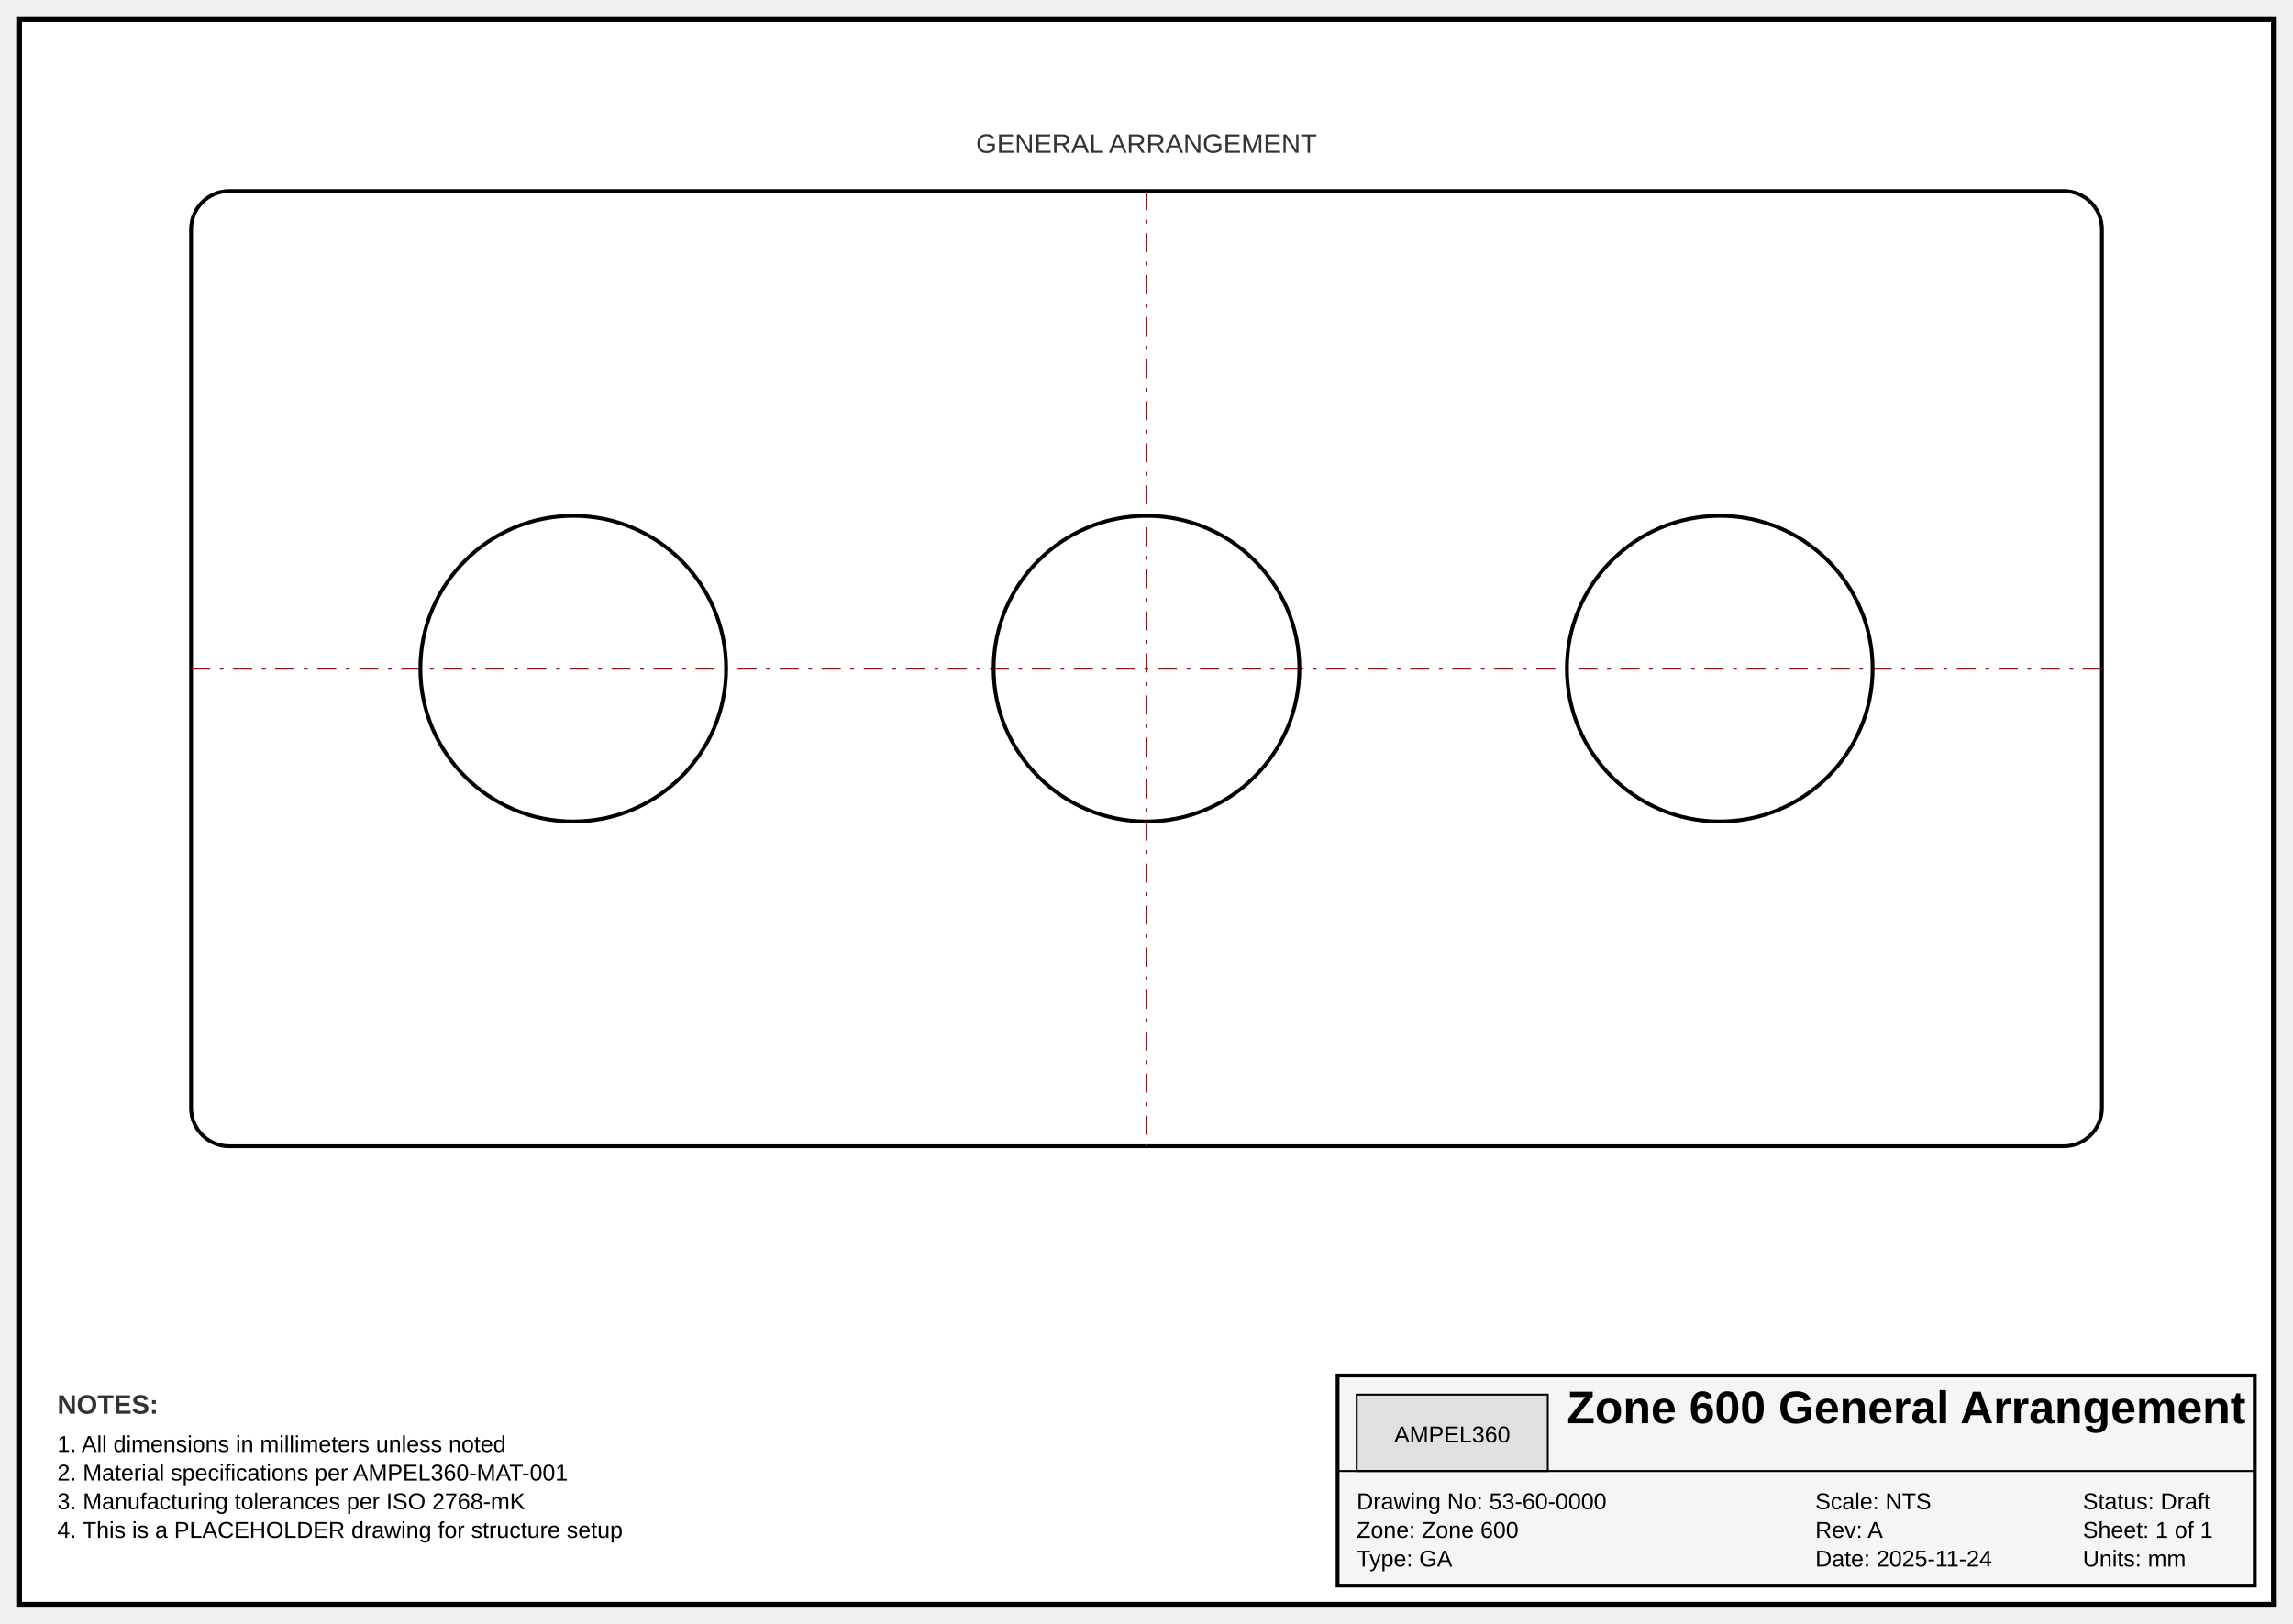
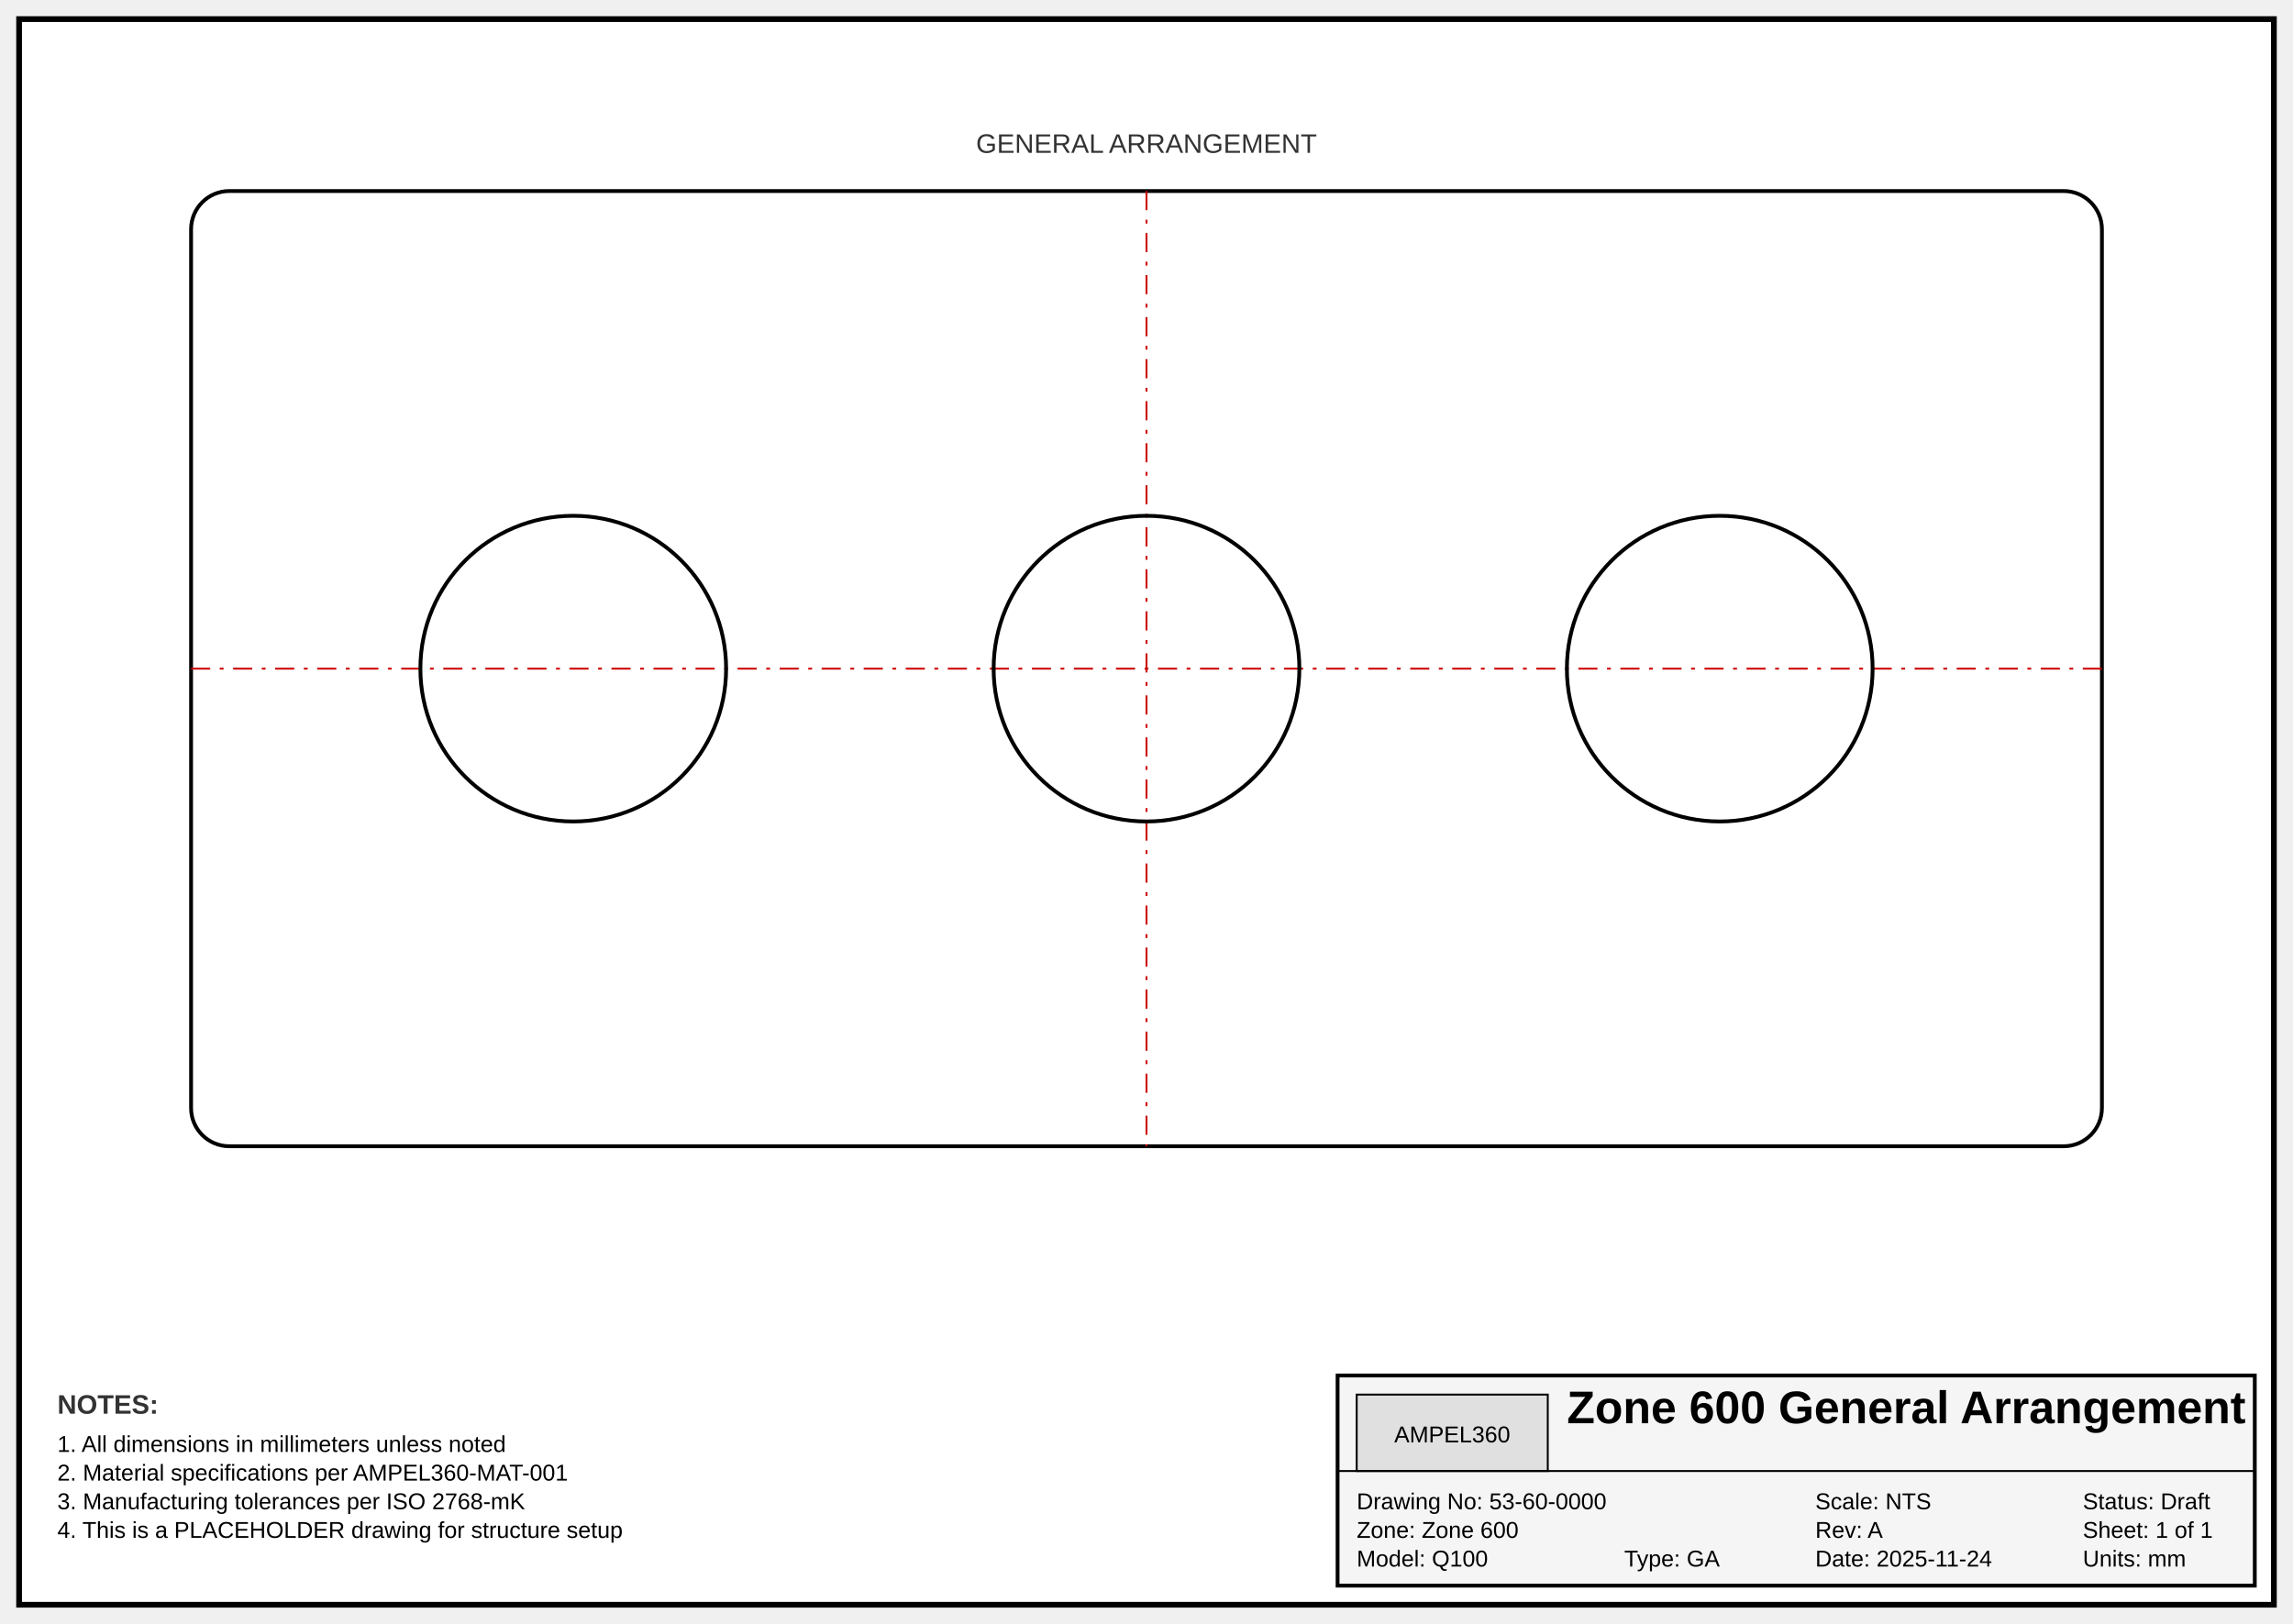
<svg xmlns="http://www.w3.org/2000/svg" viewBox="0 0 1200 850" width="1200" height="850">
  <defs>
    <style>
      .title-text { font-family: Arial, sans-serif; font-size: 24px; font-weight: bold; fill: #000; }
      .subtitle-text { font-family: Arial, sans-serif; font-size: 14px; fill: #333; }
      .label-text { font-family: Arial, sans-serif; font-size: 12px; fill: #000; }
      .dimension-text { font-family: Arial, sans-serif; font-size: 10px; fill: #0066cc; }
      .drawing-line { stroke: #000; stroke-width: 2; fill: none; }
      .dimension-line { stroke: #0066cc; stroke-width: 1; fill: none; }
      .dashed-line { stroke: #666; stroke-width: 1; stroke-dasharray: 5,5; fill: none; }
      .hidden-line { stroke: #999; stroke-width: 1; stroke-dasharray: 3,3; fill: none; }
      .center-line { stroke: #cc0000; stroke-width: 1; stroke-dasharray: 10,5,2,5; fill: none; }
    </style>
    <marker id="arrow" viewBox="0 0 10 10" refX="5" refY="5" markerWidth="6" markerHeight="6" orient="auto-start-reverse">
      <path d="M 0 0 L 10 5 L 0 10 z" fill="#0066cc" />
    </marker>
  </defs>
  <rect x="10" y="10" width="1180" height="830" fill="#ffffff" stroke="#000" stroke-width="3" />
  <g id="title-block">
    <rect x="700" y="720" width="480" height="110" fill="#f5f5f5" stroke="#000" stroke-width="2" />
    <rect x="710" y="730" width="100" height="40" fill="#e0e0e0" stroke="#000" stroke-width="1" />
    <text x="760" y="755" class="label-text" text-anchor="middle">AMPEL360</text>
    <text x="820" y="745" class="title-text">Zone 600 General Arrangement</text>
    <line x1="700" y1="770" x2="1180" y2="770" stroke="#000" stroke-width="1" />
    <text x="710" y="790" class="label-text">Drawing No: 53-60-0000</text>
    <text x="710" y="805" class="label-text">Zone: Zone 600</text>
-     <text x="710" y="820" class="label-text">Type: GA</text>
+     <text x="710" y="820" class="label-text">Model: Q100</text>
+     <text x="850" y="820" class="label-text">Type: GA</text>
    <text x="950" y="790" class="label-text">Scale: NTS</text>
    <text x="950" y="805" class="label-text">Rev: A</text>
    <text x="950" y="820" class="label-text">Date: 2025-11-24</text>
    <text x="1090" y="790" class="label-text">Status: Draft</text>
    <text x="1090" y="805" class="label-text">Sheet: 1 of 1</text>
    <text x="1090" y="820" class="label-text">Units: mm</text>
  </g>
  <g id="main-drawing">
    <rect x="100" y="100" width="1000" height="500" class="drawing-line" rx="20" />
    <line x1="100" y1="350" x2="1100" y2="350" class="center-line" />
    <line x1="600" y1="100" x2="600" y2="600" class="center-line" />
    <circle cx="300" cy="350" r="80" class="drawing-line" />
    <circle cx="600" cy="350" r="80" class="drawing-line" />
    <circle cx="900" cy="350" r="80" class="drawing-line" />
    <text x="600" y="80" class="subtitle-text" text-anchor="middle">GENERAL ARRANGEMENT</text>
  </g>
  <g id="notes">
    <text x="30" y="740" class="subtitle-text" font-weight="bold">NOTES:</text>
    <text x="30" y="760" class="label-text">1. All dimensions in millimeters unless noted</text>
    <text x="30" y="775" class="label-text">2. Material specifications per AMPEL360-MAT-001</text>
    <text x="30" y="790" class="label-text">3. Manufacturing tolerances per ISO 2768-mK</text>
    <text x="30" y="805" class="label-text">4. This is a PLACEHOLDER drawing for structure setup</text>
  </g>
</svg>
